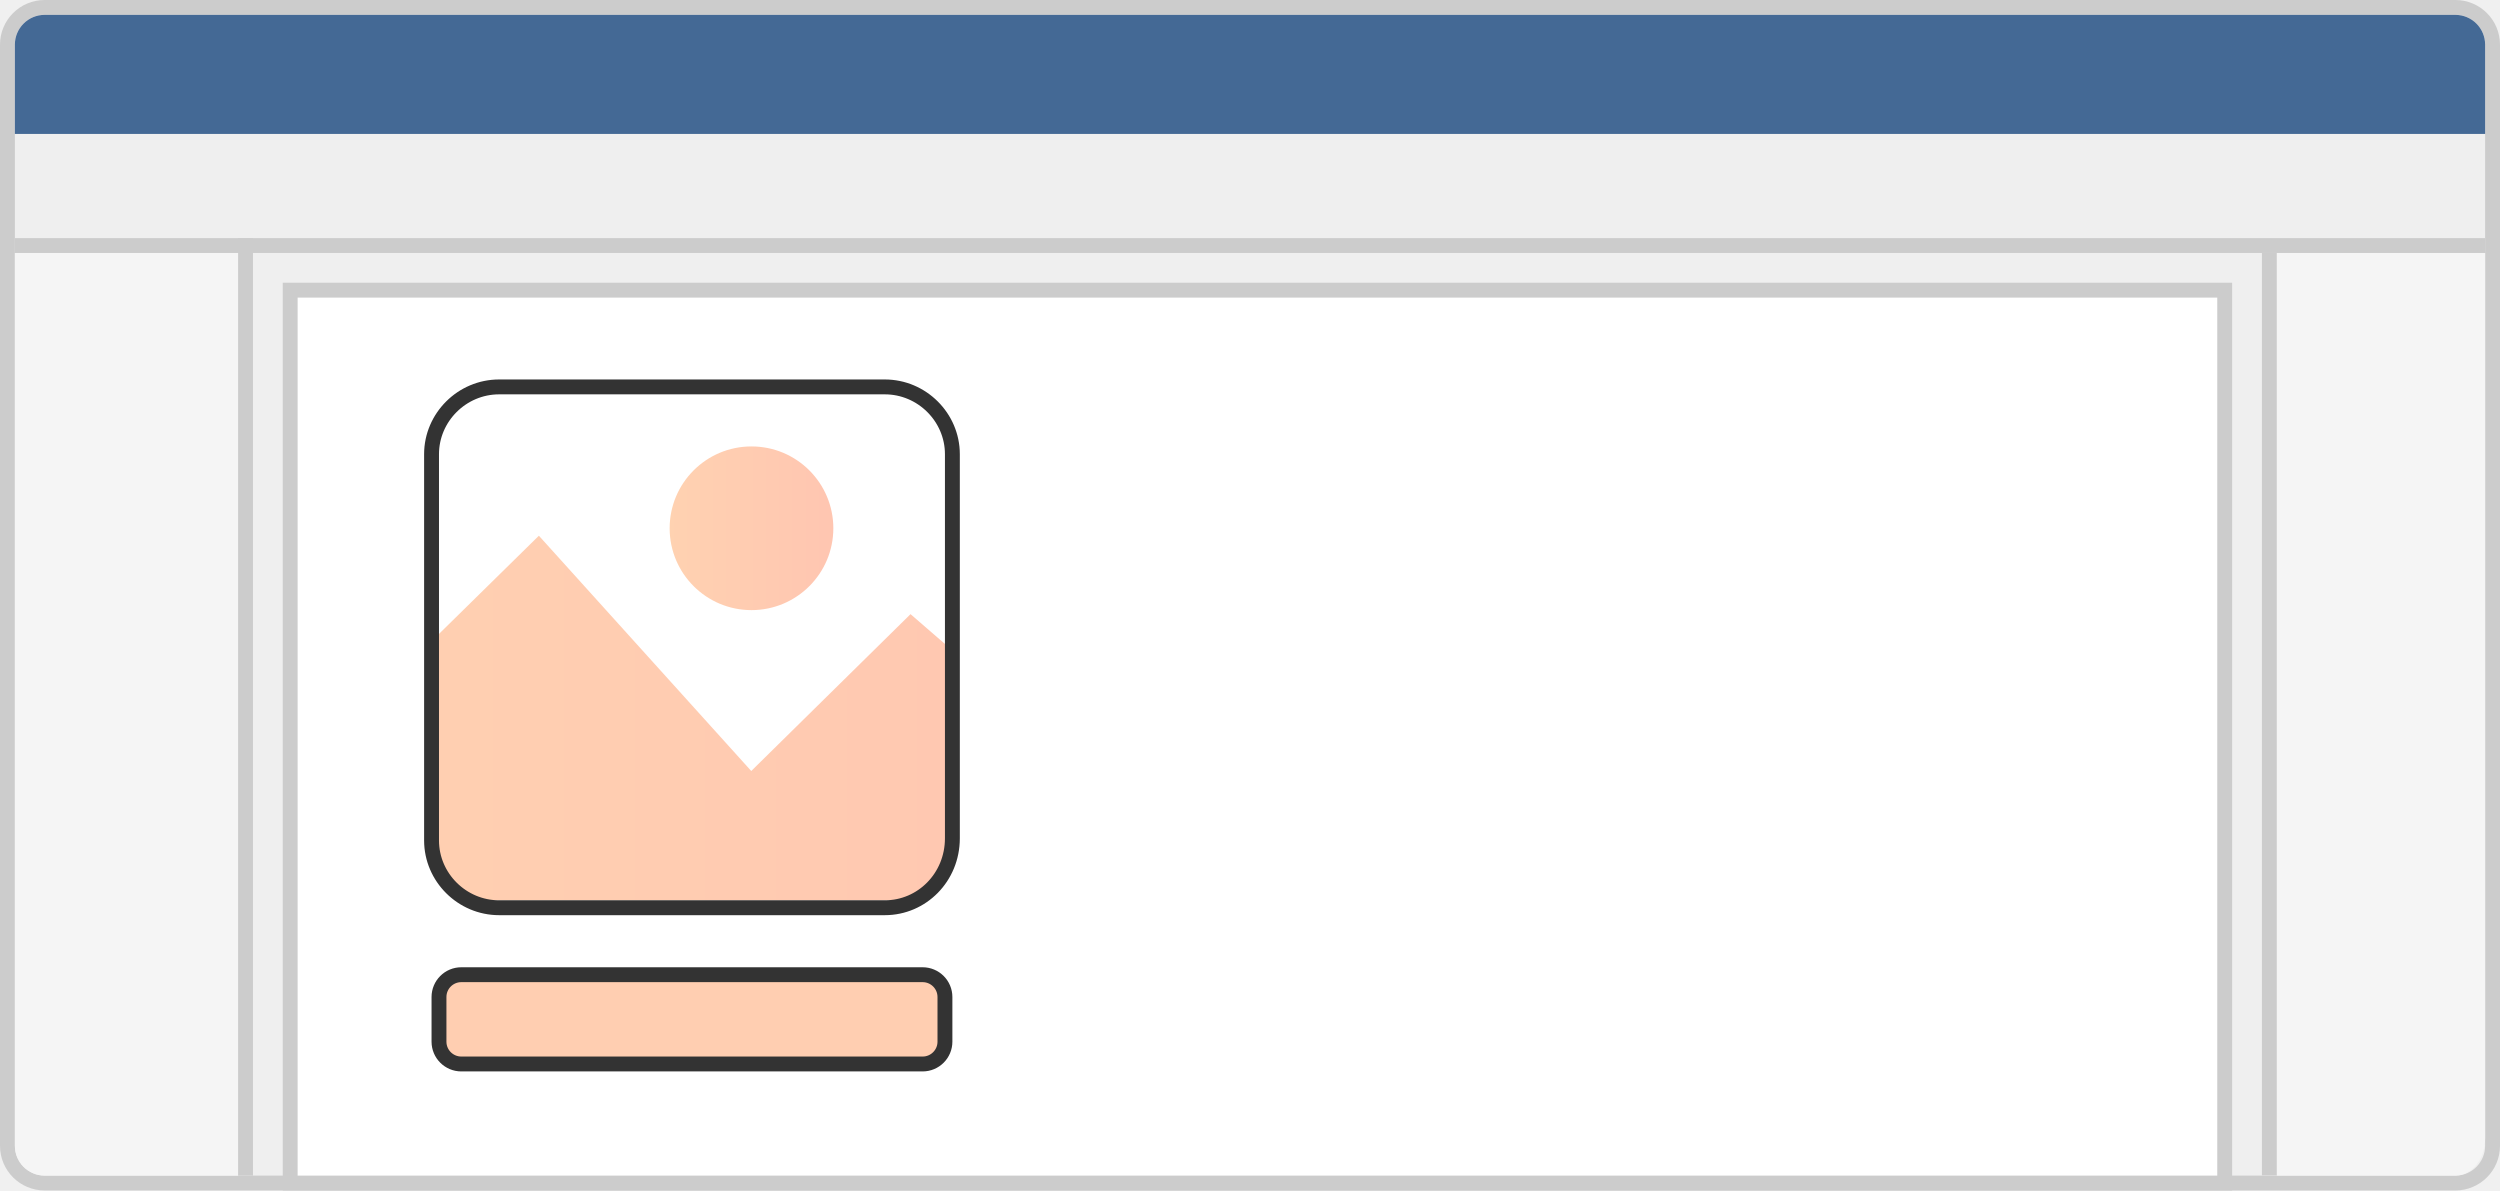
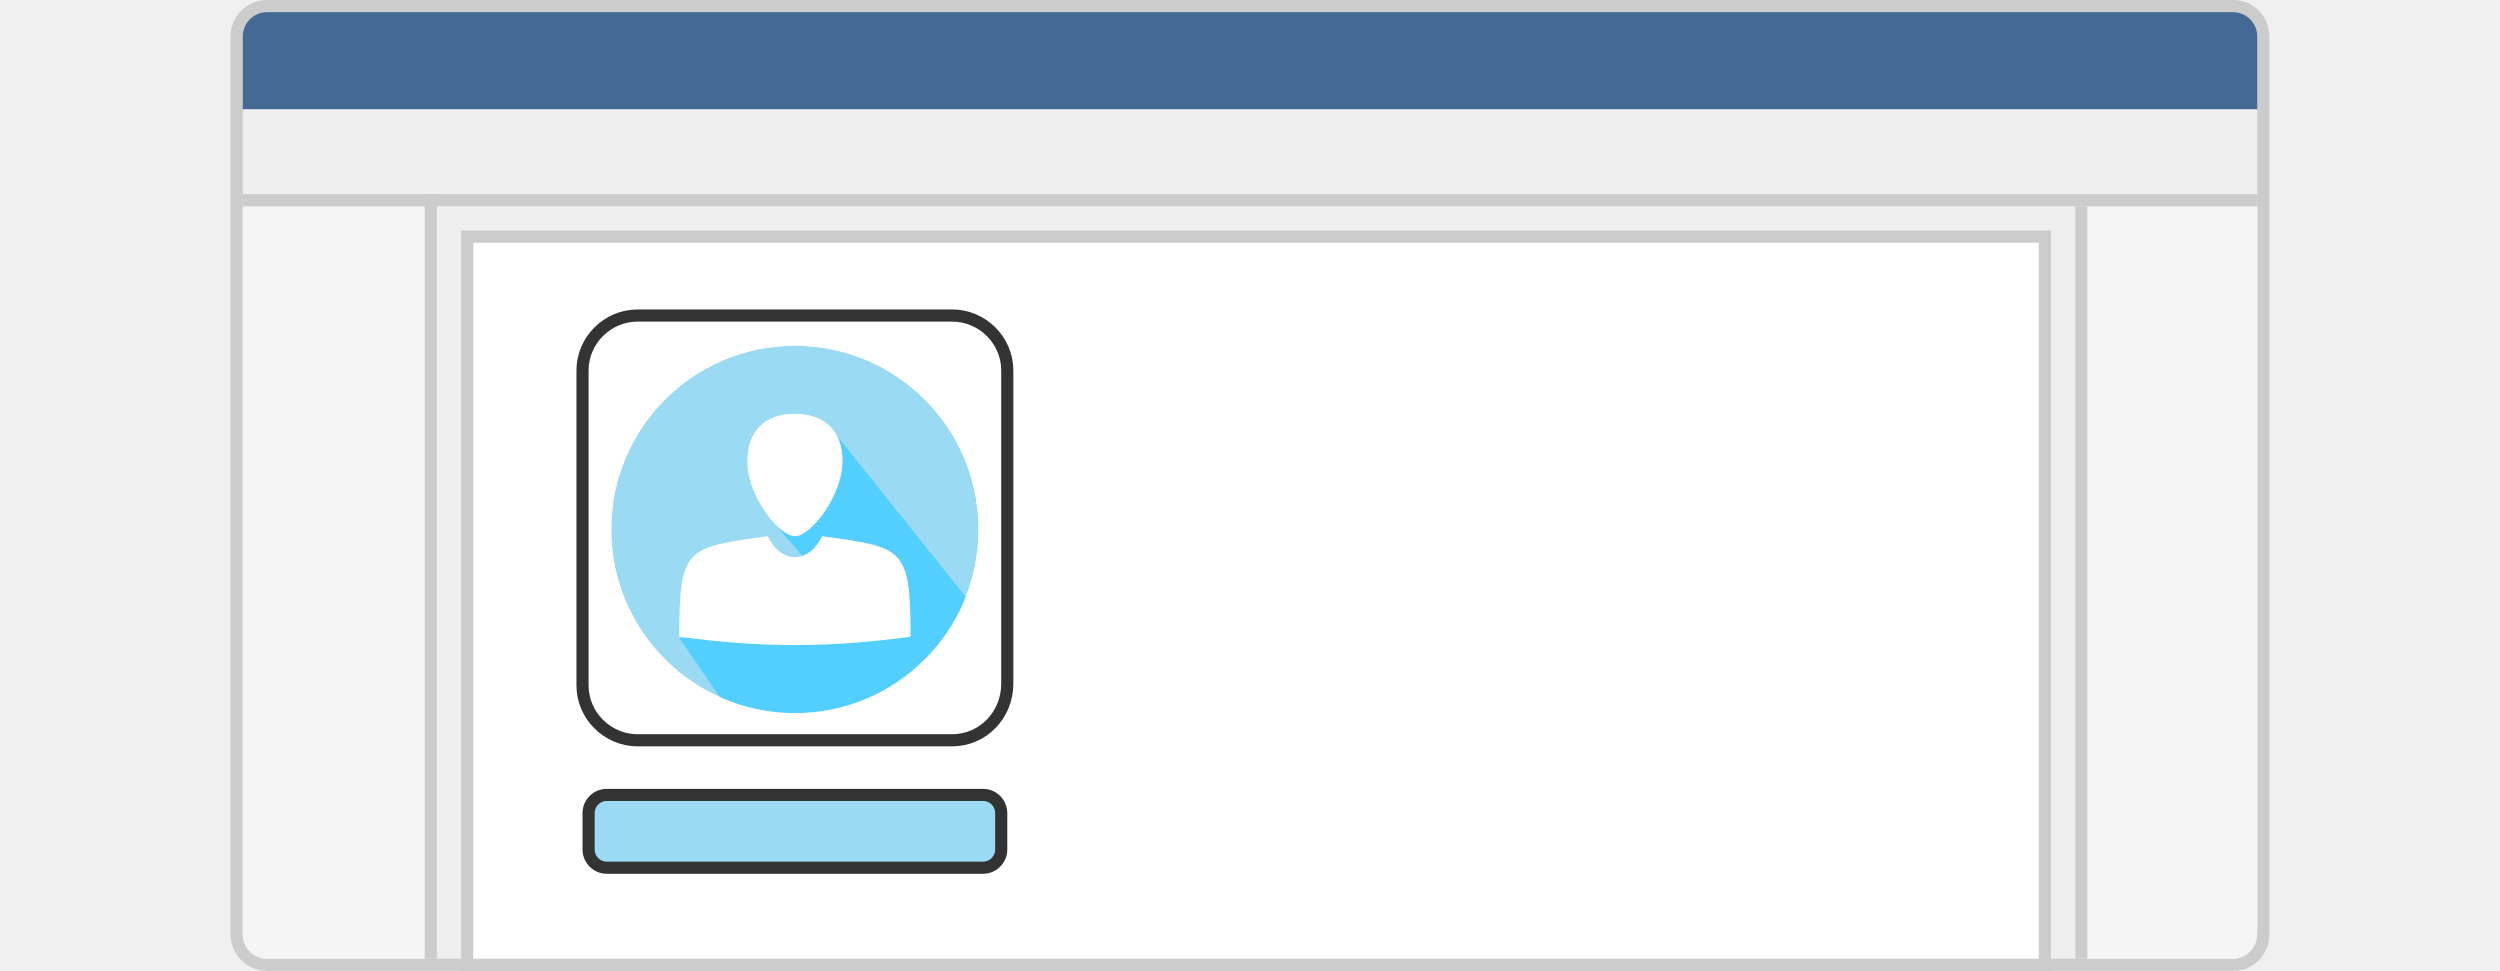
- <svg xmlns="http://www.w3.org/2000/svg" width="168" height="80" viewBox="0 0 168 80" fill="none">
-   <g clip-path="url(#clip0_5_334)">
-     <path d="M0.5 3C0.5 1.619 1.619 0.5 3 0.5H165C166.381 0.5 167.5 1.619 167.5 3V77C167.5 78.381 166.381 79.5 165 79.5H3C1.619 79.5 0.5 78.381 0.5 77V3Z" fill="#EFEFEF" stroke="#CCCCCC" />
-     <path d="M20 19.5H19.5V20V79V79.5H20H149H149.5V79V20V19.5H149H20Z" fill="white" stroke="#CCCCCC" />
-     <path d="M1 17H16V79H3C1.895 79 1 78.105 1 77V17Z" fill="#F5F5F5" />
-     <path d="M167 17H152V79H165.015C166.111 79 167 77.873 167 76.483V17Z" fill="#F5F5F5" />
-     <path d="M1 3C1 1.895 1.895 1 3 1H165C166.105 1 167 1.895 167 3V9H1V3Z" fill="#446995" />
-     <path fill-rule="evenodd" clip-rule="evenodd" d="M167 17H1V16H167V17Z" fill="#CCCCCC" />
-     <path fill-rule="evenodd" clip-rule="evenodd" d="M17 16V79H16V16H17Z" fill="#CCCCCC" />
-     <path fill-rule="evenodd" clip-rule="evenodd" d="M153 17V79H152V17H153Z" fill="#CCCCCC" />
-     <path d="M50.484 51.811L36.213 36L29.11 42.982C29.11 45.968 27.967 60.5 31 60.5H61.754C64.787 60.5 63.996 46.689 63.996 43.703L61.188 41.27L50.484 51.811Z" fill="url(#paint0_linear_5_334)" fill-opacity="0.4" />
-     <path d="M50.5 41C53.538 41 56 38.538 56 35.5C56 32.462 53.538 30 50.5 30C47.462 30 45 32.462 45 35.5C45 38.538 47.462 41 50.5 41Z" fill="url(#paint1_linear_5_334)" fill-opacity="0.4" />
-     <path d="M59.46 61H33.54C31.05 61 29 58.958 29 56.479V30.521C29 28.042 31.05 26 33.54 26H59.46C61.95 26 64 28.042 64 30.521V56.333C64 58.958 61.95 61 59.46 61Z" stroke="#333333" stroke-miterlimit="10" stroke-linecap="round" stroke-linejoin="round" />
-     <rect x="29.5" y="65.5" width="34" height="6" rx="1.5" fill="#FF843E" fill-opacity="0.4" stroke="#333333" />
+ <svg xmlns="http://www.w3.org/2000/svg" width="206" height="80" viewBox="0 0 206 80" fill="none">
+   <path d="M19.5 3C19.5 1.619 20.619 0.5 22 0.5H184C185.381 0.5 186.5 1.619 186.5 3V77C186.5 78.381 185.381 79.5 184 79.5H22C20.619 79.5 19.5 78.381 19.5 77V3Z" fill="#EFEFEF" stroke="#CCCCCC" />
+   <path d="M39 19.5H38.5V20V79V79.5H39H168H168.5V79V20V19.5H168H39Z" fill="white" stroke="#CCCCCC" />
+   <path d="M20 17H35V79H22C20.895 79 20 78.105 20 77V17Z" fill="#F5F5F5" />
+   <path d="M186 17H171V79H184.015C185.111 79 186 77.873 186 76.483V17Z" fill="#F5F5F5" />
+   <path d="M20 3C20 1.895 20.895 1 22 1H184C185.105 1 186 1.895 186 3V9H20V3Z" fill="#446995" />
+   <path fill-rule="evenodd" clip-rule="evenodd" d="M186 17H20V16H186V17Z" fill="#CCCCCC" />
+   <path fill-rule="evenodd" clip-rule="evenodd" d="M36 16V79H35V16H36Z" fill="#CCCCCC" />
+   <path fill-rule="evenodd" clip-rule="evenodd" d="M172 17V79H171V17H172Z" fill="#CCCCCC" />
+   <path d="M78.46 61H52.54C50.05 61 48 58.958 48 56.479V30.521C48 28.042 50.05 26 52.54 26H78.46C80.95 26 83 28.042 83 30.521V56.333C83 58.958 80.95 61 78.46 61Z" stroke="#333333" stroke-miterlimit="10" stroke-linecap="round" stroke-linejoin="round" />
+   <g clip-path="url(#clip0_5_137)">
+     <rect width="31" height="30.5" transform="translate(50 28.5)" fill="white" />
+     <circle cx="65.5" cy="43.623" r="15.136" fill="#9ADAF3" />
+     <path d="M63.566 42.858L68.864 35.775L81.789 51.958L75.503 56.656L63.566 42.858Z" fill="#53CFFF" />
+     <path d="M69.424 38.017C69.424 40.803 66.845 44.184 65.5 44.184C64.154 44.184 61.576 40.82 61.576 38.017C61.576 35.23 63.333 34.093 65.5 34.093C67.667 34.093 69.424 35.23 69.424 38.017Z" fill="white" />
+     <path d="M55.969 52.578L71.667 52.032L76.712 57.078L61.015 59.881L55.969 52.578Z" fill="#53CFFF" />
+     <path d="M63.258 44.184C64.379 46.484 66.621 46.484 67.743 44.184C74.47 45.104 75.03 45.104 75.03 52.463C68.303 53.383 62.697 53.383 55.97 52.463C55.97 45.104 56.53 45.104 63.258 44.184Z" fill="white" />
+     <path fill-rule="evenodd" clip-rule="evenodd" d="M84 25.123H47V61.002H84V25.123ZM65.5 58.759C73.86 58.759 80.636 51.983 80.636 43.623C80.636 35.263 73.86 28.487 65.5 28.487C57.14 28.487 50.364 35.263 50.364 43.623C50.364 51.983 57.14 58.759 65.5 58.759Z" fill="white" />
  </g>
+   <rect x="48.5" y="65.5" width="34" height="6" rx="1.5" fill="#9ADAF3" stroke="#333333" />
  <defs>
-     <linearGradient id="paint0_linear_5_334" x1="17.482" y1="48.736" x2="76.352" y2="48.736" gradientUnits="userSpaceOnUse">
-       <stop stop-color="#FF8E3D" />
-       <stop offset="1" stop-color="#FF6F3D" />
-     </linearGradient>
-     <linearGradient id="paint1_linear_5_334" x1="45" y1="35.5" x2="56" y2="35.5" gradientUnits="userSpaceOnUse">
-       <stop stop-color="#FF8E3D" />
-       <stop offset="1" stop-color="#FF6F3D" />
-     </linearGradient>
-     <clipPath id="clip0_5_334">
-       <rect width="168" height="80" fill="white" />
+     <clipPath id="clip0_5_137">
+       <rect width="31" height="30.5" fill="white" transform="translate(50 28.5)" />
    </clipPath>
  </defs>
</svg>
